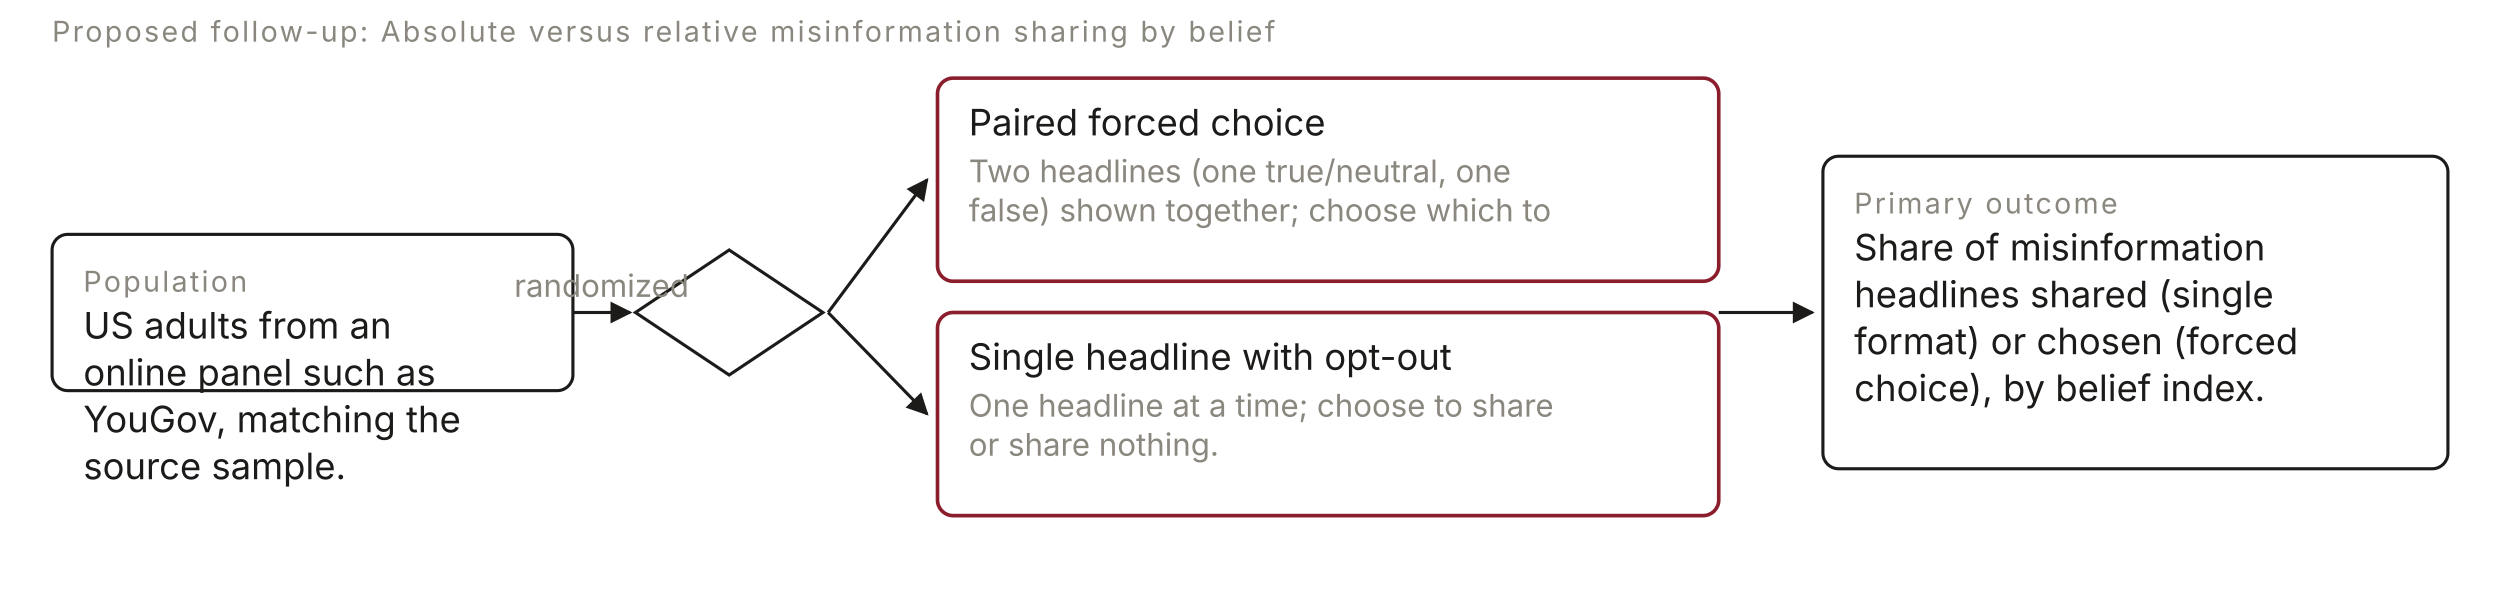
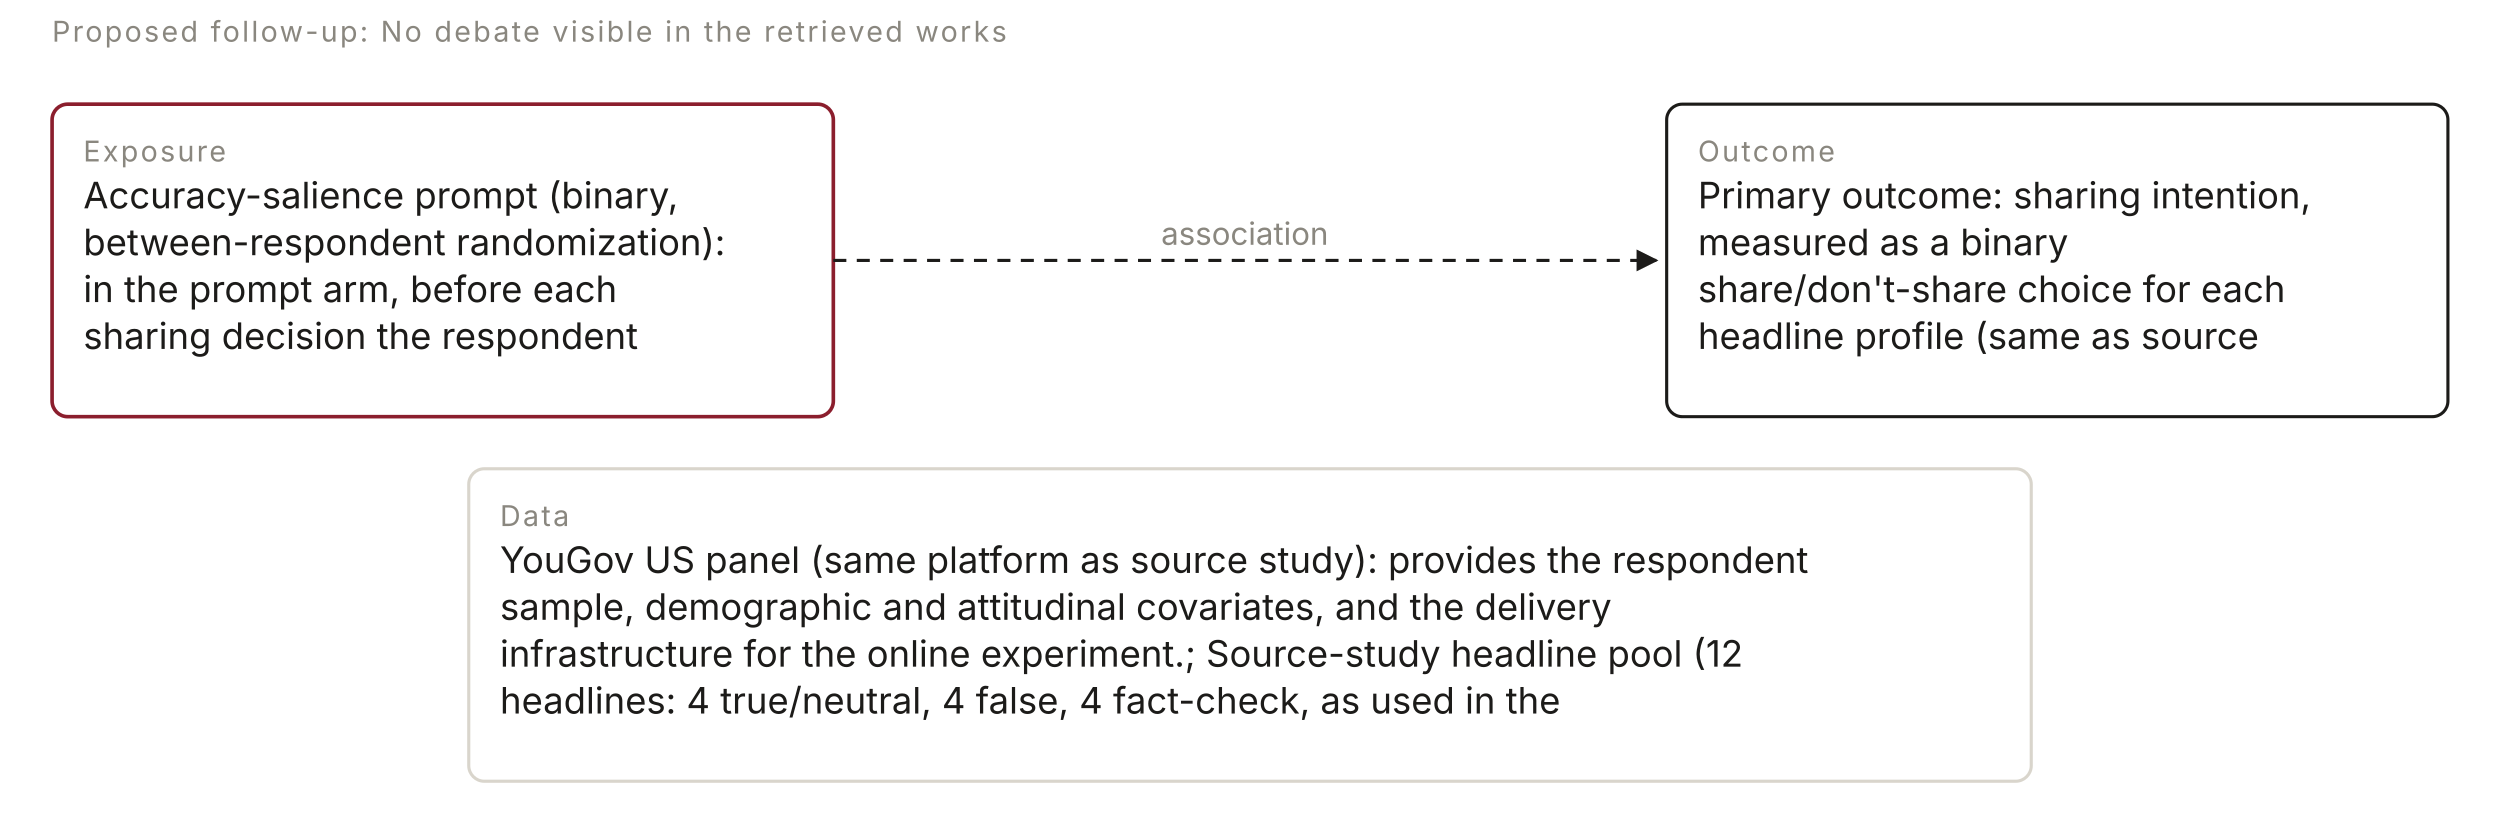
- <svg xmlns="http://www.w3.org/2000/svg" viewBox="0 0 960 230" width="100%" role="img" aria-labelledby="fd-title fd-desc">
+ <svg xmlns="http://www.w3.org/2000/svg" viewBox="0 0 960 320" width="100%" role="img" aria-labelledby="fd-title fd-desc">
  <style>
:root{--fd-ink:#1c1b19;--fd-muted:#8a877f;--fd-rule:#d9d5cc;--fd-accent:#8b1e2d;--fd-bg:#ffffff}
@media (prefers-color-scheme: dark){:root{--fd-ink:#ecebe6;--fd-muted:#b4b1a9;--fd-rule:#4a4a52;--fd-accent:#e08a96;--fd-bg:#1d1d23}}
.box{fill:var(--fd-bg,#fff);stroke:var(--fd-ink,#1c1b19);stroke-width:1.2}
.arm{fill:var(--fd-bg,#fff);stroke:var(--fd-accent,#8b1e2d);stroke-width:1.4}
.soft{fill:var(--fd-bg,#fff);stroke:var(--fd-rule,#d9d5cc);stroke-width:1.2}
text{font-family:Inter,Helvetica,Arial,sans-serif;fill:var(--fd-ink,#1c1b19);font-size:14px}
.cap{font-size:12px;fill:var(--fd-muted,#8a877f)}
.kicker{font-size:11px;letter-spacing:.08em;fill:var(--fd-muted,#8a877f);text-transform:uppercase}
.edge{stroke:var(--fd-ink,#1c1b19);stroke-width:1.2;fill:none;marker-end:url(#fd-arrow)}
.assoc{stroke-dasharray:5 4}
#fd-arrow path{fill:var(--fd-ink,#1c1b19)}
</style>
  <defs>
    <marker id="fd-arrow" viewBox="0 0 10 10" refX="9" refY="5" markerWidth="7" markerHeight="7" orient="auto-start-reverse">
      <path d="M0,0 L10,5 L0,10 z" />
    </marker>
  </defs>
-   <text class="kicker" x="20" y="16">Proposed follow-up: Absolute versus relative misinformation sharing by belief</text>
+   <text class="kicker" x="20" y="16">Proposed follow-up: No debate visible in the retrieved works</text>
+   <g id="arm-exposure" data-text="Accuracy-salience prompt (binary, between-respondent randomization): in the prompt arm, before each sharing decision the respondent sees the instruction 'Before you decide, consider whether this claim is accurate.' In the control arm, no such instruction appears. The prompt is the manipulated variable; its variation comes from random assignment at the respondent level. Within each arm, the order in which plausibility and sharing blocks appear is counterbalanced (plausibility-first vs sharing-first, randomized per respondent) to separate the two outcome measures from order effects.">
+     <rect class="arm" x="20" y="40" width="300" height="120" rx="6" />
+     <text class="kicker" x="32" y="62">Exposure</text>
+     <text x="32" y="80">Accuracy-salience prompt (binary,</text>
+     <text x="32" y="98">between-respondent randomization):</text>
+     <text x="32" y="116">in the prompt arm, before each</text>
+     <text x="32" y="134">sharing decision the respondent</text>
+   </g>
  <g>
-     <rect class="box" x="20" y="90.0" width="200" height="60" rx="6" />
-     <text class="kicker" x="32" y="112.0">Population</text>
-     <text x="32" y="130.0">US adults from an</text>
-     <text x="32" y="148.0">online panel such as</text>
-     <text x="32" y="166.0">YouGov, matching the</text>
-     <text x="32" y="184.0">source sample.</text>
+     <rect class="box" x="640" y="40" width="300" height="120" rx="6" />
+     <text class="kicker" x="652" y="62">Outcome</text>
+     <text x="652" y="80">Primary outcome: sharing intention,</text>
+     <text x="652" y="98">measured as a binary</text>
+     <text x="652" y="116">share/don't-share choice for each</text>
+     <text x="652" y="134">headline profile (same as source</text>
  </g>
-   <polygon class="box" points="280,96.0 316,120.0 280,144.0 244,120.0" />
-   <path class="edge" d="M220,120.0 L242,120.0" />
-   <text class="cap" x="231.0" y="114.0" text-anchor="middle">randomized</text>
-   <g id="arm-c_forced" data-text="Two headlines (one true/neutral, one false) shown together; choose which to share.">
-     <rect class="arm" x="360" y="30" width="300" height="78" rx="6" />
-     <text x="372" y="52">Paired forced choice</text>
-     <text class="cap" x="372" y="70">Two headlines (one true/neutral, one</text>
-     <text class="cap" x="372" y="85">false) shown together; choose which to</text>
+   <path class="edge assoc" d="M320,100.0 L636,100.0" />
+   <text class="cap" x="478.0" y="94.0" text-anchor="middle">association</text>
+   <g>
+     <rect class="soft" x="180" y="180" width="600" height="120" rx="6" />
+     <text class="kicker" x="192" y="202">Data</text>
+     <text x="192" y="220">YouGov US panel (same platform as source study): provides the respondent</text>
+     <text x="192" y="238">sample, demographic and attitudinal covariates, and the delivery</text>
+     <text x="192" y="256">infrastructure for the online experiment.; Source-study headline pool (12</text>
+     <text x="192" y="274">headlines: 4 true/neutral, 4 false, 4 fact-check, as used in the</text>
  </g>
-   <path class="edge" d="M318,120.0 L356,69.0" />
-   <g id="arm-c_single" data-text="One headline at a time; choose to share or share nothing.">
-     <rect class="arm" x="360" y="120" width="300" height="78" rx="6" />
-     <text x="372" y="142">Single headline with opt-out</text>
-     <text class="cap" x="372" y="160">One headline at a time; choose to share</text>
-     <text class="cap" x="372" y="175">or share nothing.</text>
-   </g>
-   <path class="edge" d="M318,120.0 L356,159.0" />
-   <g>
-     <rect class="box" x="700" y="60.0" width="240" height="120" rx="6" />
-     <text class="kicker" x="712" y="82.0">Primary outcome</text>
-     <text x="712" y="100.0">Share of misinformation</text>
-     <text x="712" y="118.0">headlines shared (single</text>
-     <text x="712" y="136.0">format) or chosen (forced</text>
-     <text x="712" y="154.0">choice), by belief index.</text>
-   </g>
-   <path class="edge" d="M660,120.0 L696,120.0" />
</svg>
